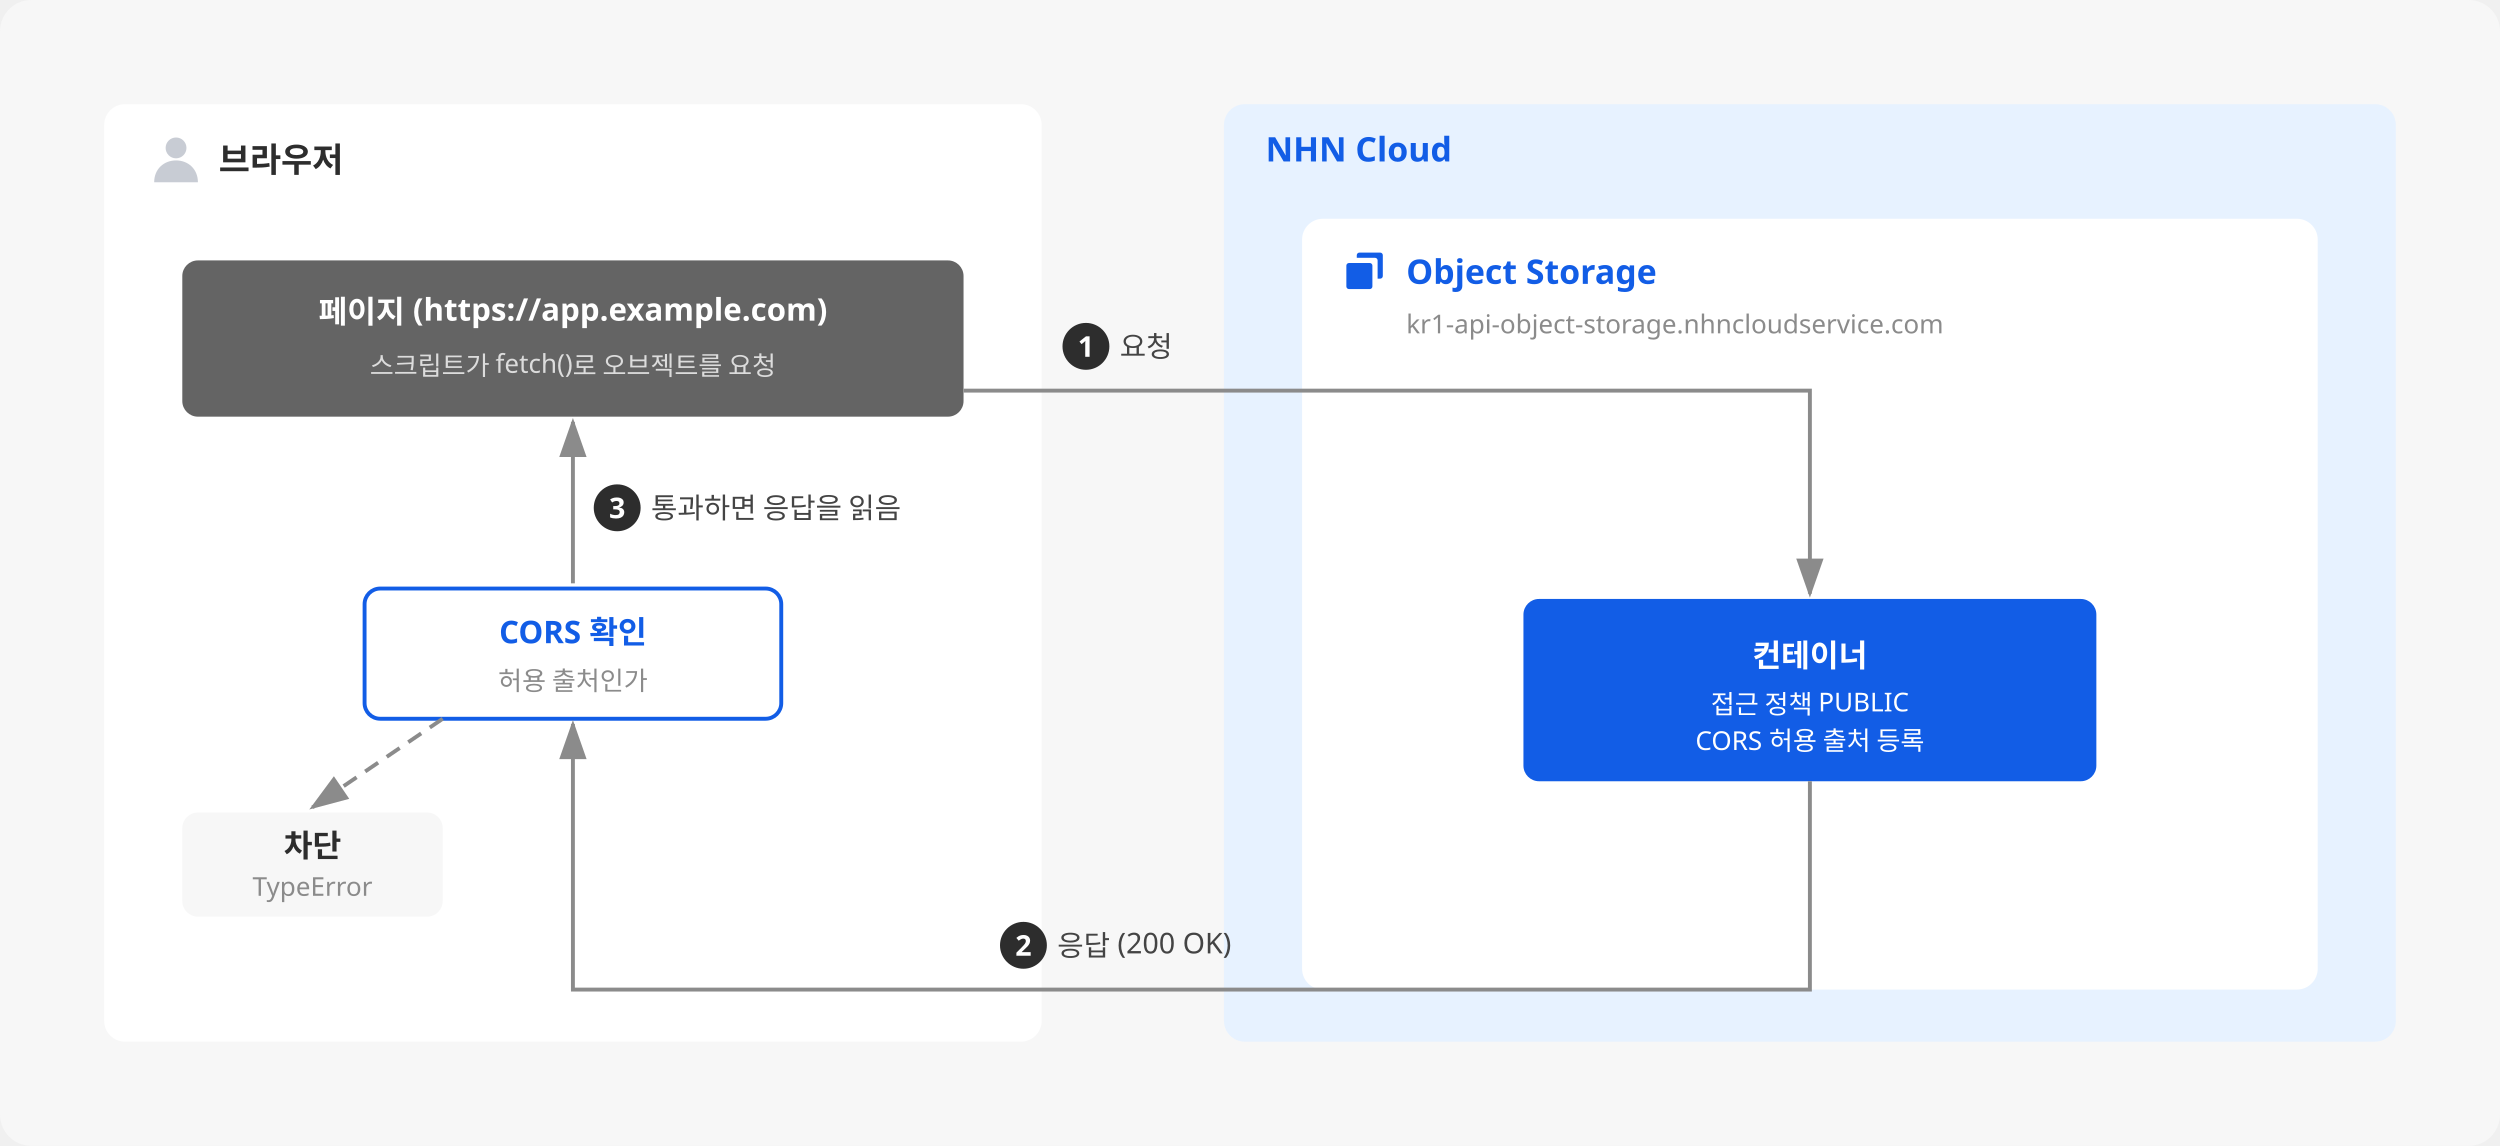
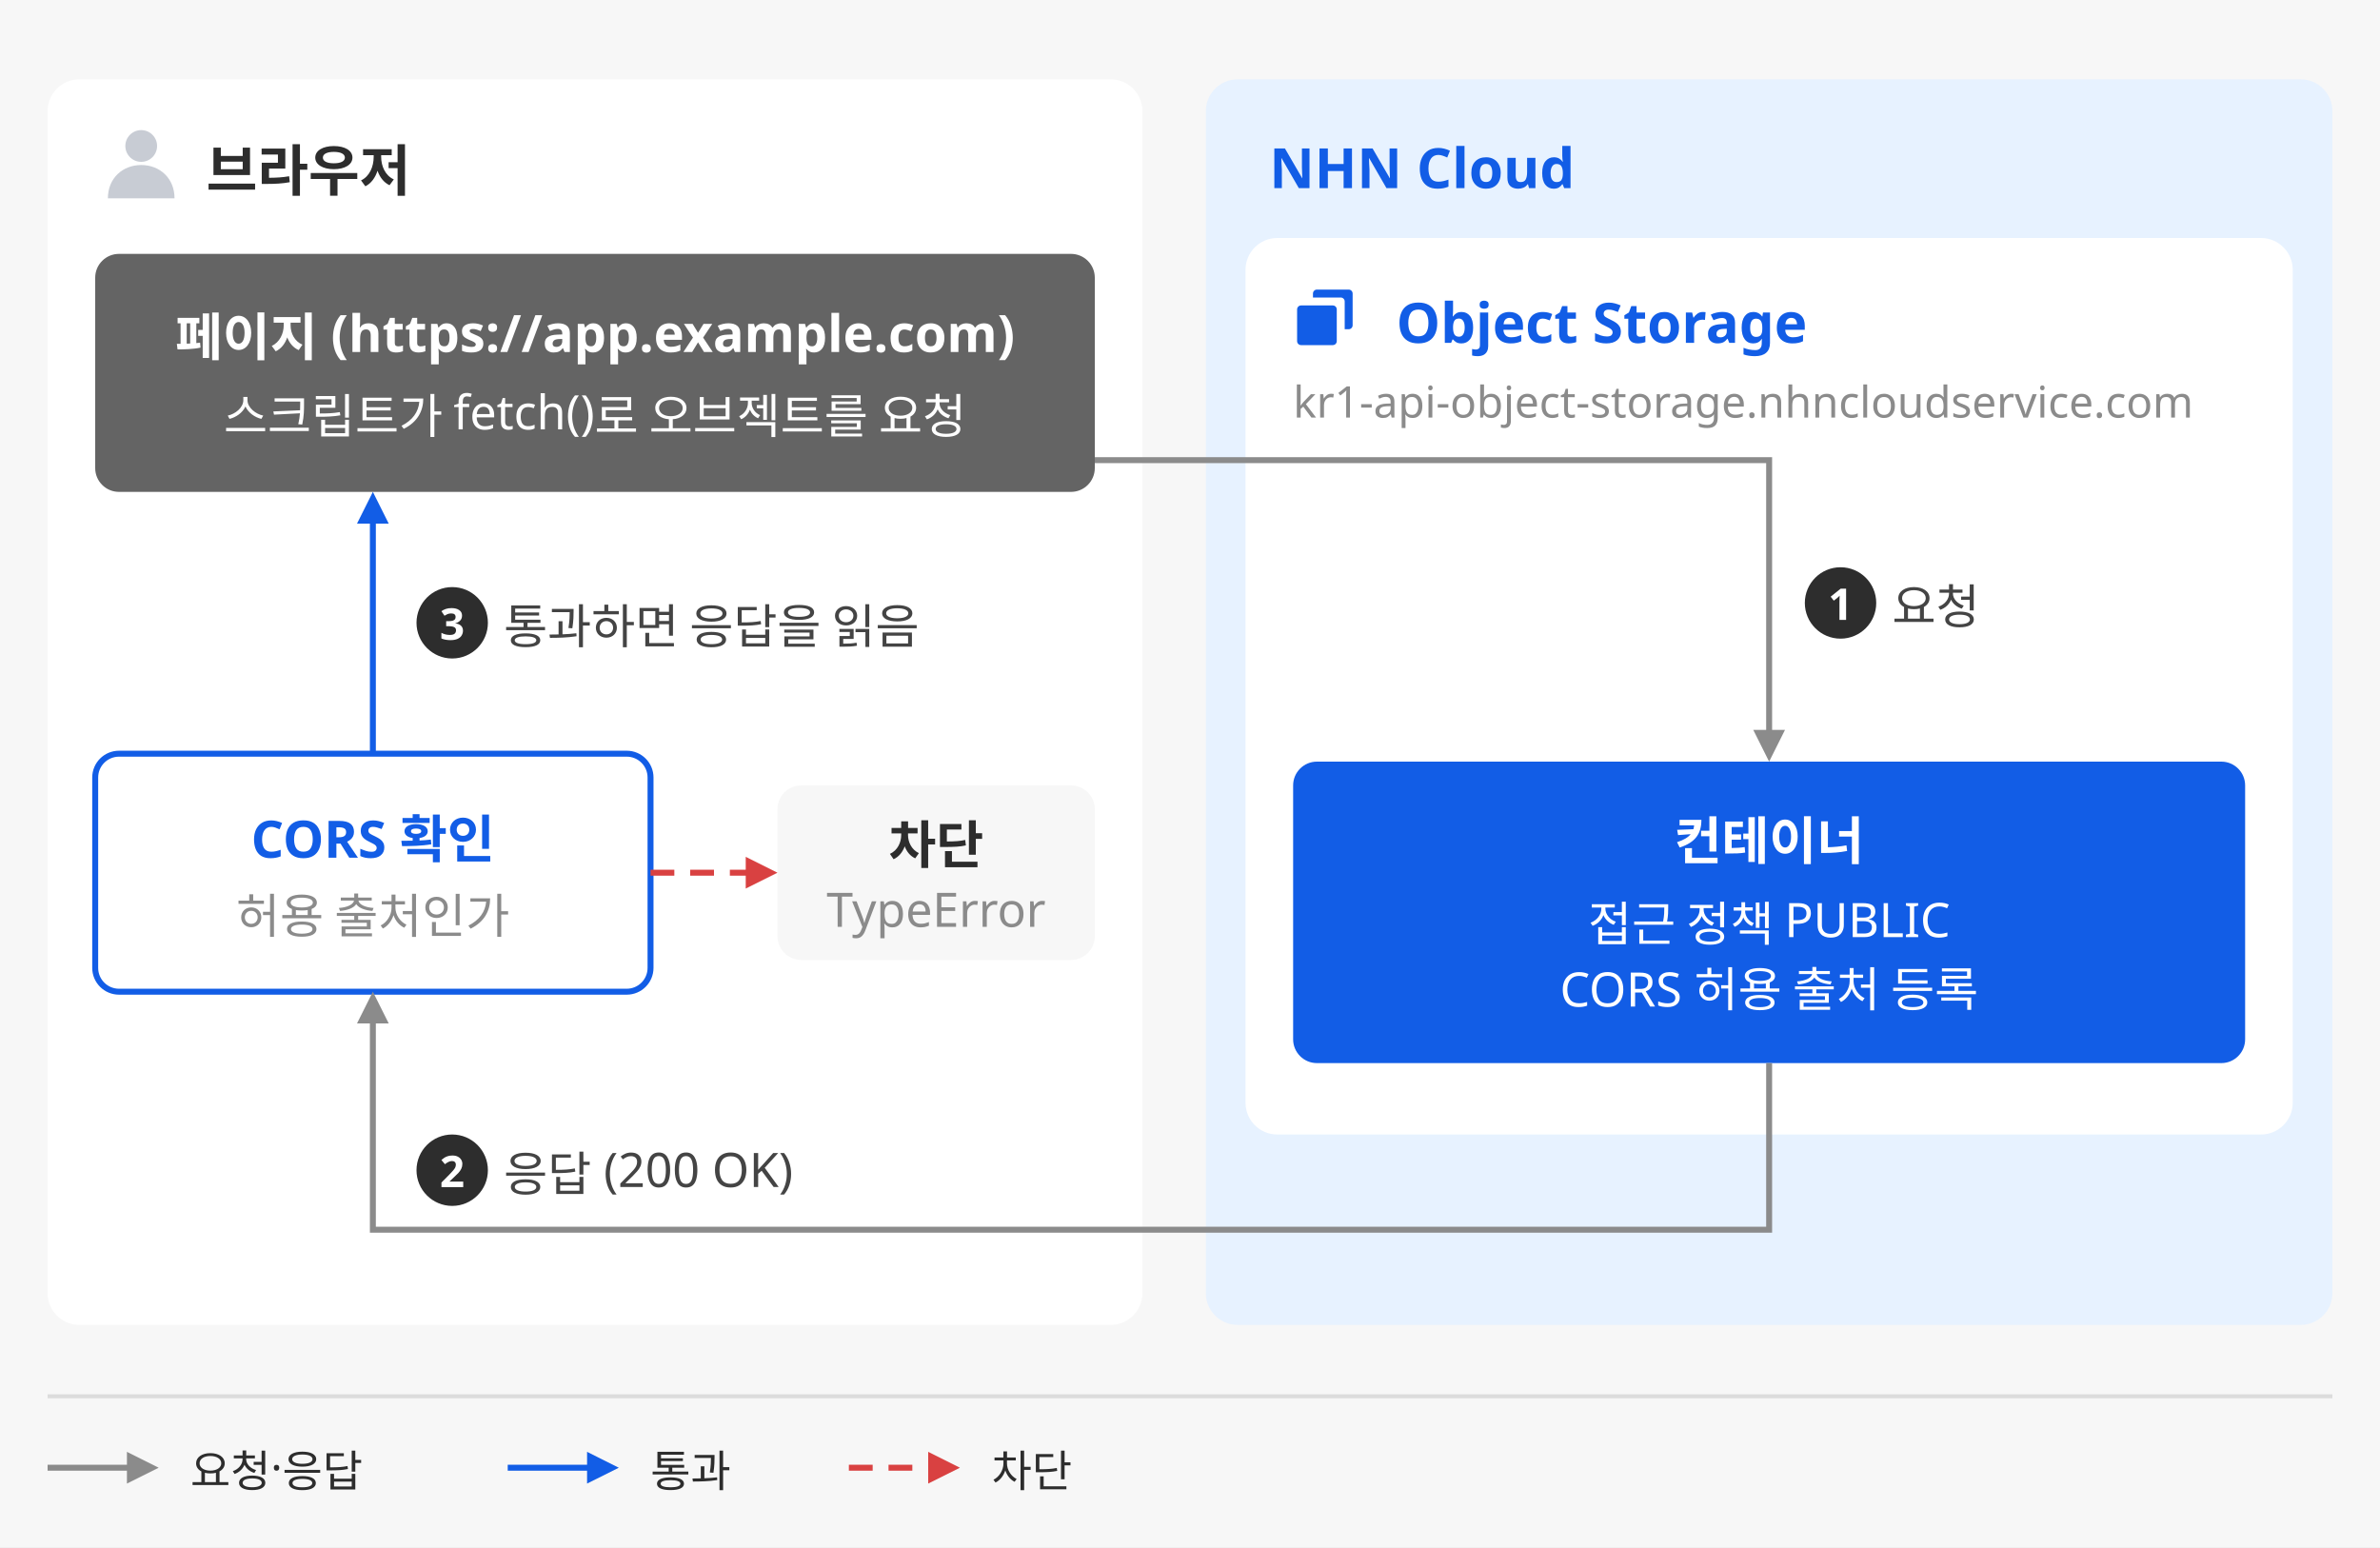
- <svg xmlns="http://www.w3.org/2000/svg" viewBox="0 0 960 440" font-family="'Pretendard', sans-serif" role="img" aria-labelledby="title desc">
-   <rect width="960" height="440" rx="12" fill="#F7F7F7" />
-   <defs>
-     <marker id="arrow" markerWidth="10" markerHeight="7" refX="9" refY="3.5" orient="auto">
-       <polygon points="0 0, 10 3.5, 0 7" fill="#8B8B8B" />
-     </marker>
-   </defs>
-   <rect x="40" y="40" width="360" height="360" rx="8" fill="#FFFFFF" />
-   <g transform="translate(56, 50) scale(0.4)">
+ <svg xmlns="http://www.w3.org/2000/svg" viewBox="0 0 600 390" width="600" height="390" font-family="'Pretendard', sans-serif" role="img" aria-labelledby="title desc">
+   <rect width="600" height="390" fill="#F7F7F7" />
+   <rect x="12" y="20" width="276" height="314" rx="8" fill="#FFFFFF" />
+   <g transform="translate(24, 30) scale(0.4)">
    <circle cx="29" cy="17" r="10" fill="#C8CCD4" />
    <path fill-rule="evenodd" clip-rule="evenodd" d="M50 50C50 37.217 40.598 29 29 29C17.402 29 8 37.217 8 50H50Z" fill="#C8CCD4" />
  </g>
-   <text x="84" y="66" fill="#2D2D2D" font-size="13" font-weight="700">브라우저</text>
-   <rect x="70" y="100" width="300" height="60" rx="6" fill="#646464" />
-   <text x="220" y="124" text-anchor="middle" fill="#FFFFFF" font-size="12" font-weight="600">페이지 (https://app.example.com)</text>
-   <text x="220" y="144" text-anchor="middle" fill="#DCDCDC" font-size="10">스크립트가 fetch()로 오브젝트를 요청</text>
-   <rect x="140" y="226" width="160" height="50" rx="6" fill="none" stroke="#125DE6" stroke-width="1.5" />
-   <text x="220" y="247" text-anchor="middle" fill="#125DE6" font-size="12" font-weight="600">CORS 확인</text>
-   <text x="220" y="265" text-anchor="middle" fill="#8B8B8B" font-size="10">허용 출처인가</text>
-   <line x1="220" y1="224" x2="220" y2="162" stroke="#8B8B8B" stroke-width="1.5" marker-end="url(#arrow)" />
-   <rect x="228" y="186" width="18" height="18" rx="9" fill="#2D2D2D" />
-   <text x="237" y="199" text-anchor="middle" fill="#FFFFFF" font-size="11" font-weight="700">3</text>
-   <text x="250" y="199" fill="#444444" font-size="11">통과하면 응답을 읽음</text>
-   <line x1="170" y1="276" x2="120" y2="310" stroke="#8B8B8B" stroke-width="1.5" stroke-dasharray="6,4" marker-end="url(#arrow)" />
-   <rect x="70" y="312" width="100" height="40" rx="6" fill="#F7F7F7" />
-   <text x="120" y="329" text-anchor="middle" fill="#2D2D2D" font-size="12" font-weight="600">차단</text>
-   <text x="120" y="344" text-anchor="middle" fill="#8B8B8B" font-size="10">TypeError</text>
-   <rect x="470" y="40" width="450" height="360" rx="8" fill="#E7F2FF" />
-   <text x="486" y="62" fill="#125DE6" font-size="13" font-weight="700">NHN Cloud</text>
-   <rect x="500" y="84" width="390" height="296" rx="8" fill="#FFFFFF" />
-   <g transform="translate(514, 94) scale(0.5)">
+   <text x="52" y="42" dominant-baseline="central" font-size="14" font-weight="bold" fill="#2D2D2D">브라우저</text>
+   <rect x="24" y="64" width="252" height="60" rx="6" fill="#646464" />
+   <text x="150" y="84" text-anchor="middle" dominant-baseline="central" font-size="13" font-weight="600" fill="#FFFFFF">페이지 (https://app.example.com)</text>
+   <text x="150" y="104" text-anchor="middle" dominant-baseline="central" font-size="12" fill="#FFFFFF">스크립트가 fetch()로 오브젝트를 요청</text>
+   <rect x="24" y="190" width="140" height="60" rx="6" fill="none" stroke="#125DE6" stroke-width="1.5" />
+   <text x="94" y="210" text-anchor="middle" dominant-baseline="central" font-size="13" font-weight="600" fill="#125DE6">CORS 확인</text>
+   <text x="94" y="230" text-anchor="middle" dominant-baseline="central" font-size="12" fill="#8B8B8B">허용 출처인가</text>
+   <path d="M 94 190 L 94 131" fill="none" stroke="#125DE6" stroke-width="1.5" />
+   <polygon points="94,124 98,132 90,132" fill="#125DE6" />
+   <circle cx="114" cy="157" r="9" fill="#2D2D2D" />
+   <text x="114" y="157" text-anchor="middle" dominant-baseline="central" font-size="11" font-weight="bold" fill="#FFFFFF">3</text>
+   <text x="127" y="157" dominant-baseline="central" font-size="12" fill="#444444">통과하면 응답을 읽음</text>
+   <rect x="196" y="198" width="80" height="44" rx="6" fill="#F7F7F7" />
+   <text x="236" y="212" text-anchor="middle" dominant-baseline="central" font-size="13" font-weight="600" fill="#2D2D2D">차단</text>
+   <text x="236" y="229" text-anchor="middle" dominant-baseline="central" font-size="12" fill="#8B8B8B">TypeError</text>
+   <path d="M 164 220 L 189 220" fill="none" stroke="#D94141" stroke-width="1.5" stroke-dasharray="6,4" />
+   <polygon points="196,220 188,224 188,216" fill="#D94141" />
+   <rect x="304" y="20" width="284" height="314" rx="8" fill="#E7F2FF" />
+   <text x="320" y="42" dominant-baseline="central" font-size="14" font-weight="bold" fill="#125DE6">NHN Cloud</text>
+   <rect x="314" y="60" width="264" height="226" rx="8" fill="#FFFFFF" />
+   <g transform="translate(324, 70) scale(0.5)">
    <path fill-rule="evenodd" clip-rule="evenodd" d="M14 8C14 6.895 14.895 6 16 6H32C33.105 6 34 6.895 34 8V24C34 25.105 33.105 26 32 26H30V12C30 10.895 29.105 10 28 10H14V8Z" fill="#125DE6" />
    <path fill-rule="evenodd" clip-rule="evenodd" d="M8 14C6.895 14 6 14.895 6 16V32C6 33.105 6.895 34 8 34H24C25.105 34 26 33.105 26 32V16C26 14.895 25.105 14 24 14H8Z" fill="#125DE6" />
  </g>
-   <text x="540" y="109" fill="#125DE6" font-size="13" font-weight="700">Object Storage</text>
-   <text x="540" y="128" fill="#8B8B8B" font-size="10">kr1-api-object-storage.nhncloudservice.com</text>
-   <rect x="585" y="230" width="220" height="70" rx="6" fill="#125DE6" />
-   <text x="695" y="256" text-anchor="middle" fill="#FFFFFF" font-size="12" font-weight="600">컨테이너</text>
-   <text x="695" y="274" text-anchor="middle" fill="#FFFFFF" font-size="10">접근 정책 PUBLIC</text>
-   <text x="695" y="288" text-anchor="middle" fill="#FFFFFF" font-size="10">CORS 허용 출처 등록</text>
-   <path d="M 370 150 L 695 150 L 695 228" fill="none" stroke="#8B8B8B" stroke-width="1.5" marker-end="url(#arrow)" />
-   <rect x="408" y="124" width="18" height="18" rx="9" fill="#2D2D2D" />
-   <text x="417" y="137" text-anchor="middle" fill="#FFFFFF" font-size="11" font-weight="700">1</text>
-   <text x="430" y="137" fill="#444444" font-size="11">요청</text>
-   <path d="M 695 300 L 695 380 L 220 380 L 220 278" fill="none" stroke="#8B8B8B" stroke-width="1.5" marker-end="url(#arrow)" />
-   <rect x="384" y="354" width="18" height="18" rx="9" fill="#2D2D2D" />
-   <text x="393" y="367" text-anchor="middle" fill="#FFFFFF" font-size="11" font-weight="700">2</text>
-   <text x="406" y="367" fill="#444444" font-size="11">응답 (200 OK)</text>
+   <text x="352" y="81" dominant-baseline="central" font-size="14" font-weight="bold" fill="#125DE6">Object Storage</text>
+   <text x="326" y="101" dominant-baseline="central" font-size="11" fill="#8B8B8B">kr1-api-object-storage.nhncloudservice.com</text>
+   <rect x="326" y="192" width="240" height="76" rx="6" fill="#125DE6" />
+   <text x="446" y="211" text-anchor="middle" dominant-baseline="central" font-size="13" font-weight="600" fill="#FFFFFF">컨테이너</text>
+   <text x="446" y="232" text-anchor="middle" dominant-baseline="central" font-size="12" fill="#FFFFFF">접근 정책 PUBLIC</text>
+   <text x="446" y="248" text-anchor="middle" dominant-baseline="central" font-size="12" fill="#FFFFFF">CORS 허용 출처 등록</text>
+   <path d="M 276 116 L 446 116 L 446 185" fill="none" stroke="#8B8B8B" stroke-width="1.5" />
+   <polygon points="446,192 442,184 450,184" fill="#8B8B8B" />
+   <circle cx="464" cy="152" r="9" fill="#2D2D2D" />
+   <text x="464" y="152" text-anchor="middle" dominant-baseline="central" font-size="11" font-weight="bold" fill="#FFFFFF">1</text>
+   <text x="477" y="152" dominant-baseline="central" font-size="12" fill="#444444">요청</text>
+   <path d="M 446 268 L 446 310 L 94 310 L 94 257" fill="none" stroke="#8B8B8B" stroke-width="1.5" />
+   <polygon points="94,250 98,258 90,258" fill="#8B8B8B" />
+   <circle cx="114" cy="295" r="9" fill="#2D2D2D" />
+   <text x="114" y="295" text-anchor="middle" dominant-baseline="central" font-size="11" font-weight="bold" fill="#FFFFFF">2</text>
+   <text x="127" y="295" dominant-baseline="central" font-size="12" fill="#444444">응답 (200 OK)</text>
+   <line x1="12" y1="352" x2="588" y2="352" stroke="#DCDCDC" stroke-width="1" />
+   <path d="M 12 370 L 33 370" fill="none" stroke="#8B8B8B" stroke-width="1.5" />
+   <polygon points="40,370 32,374 32,366" fill="#8B8B8B" />
+   <text x="48" y="370" dominant-baseline="central" font-size="11" fill="#2D2D2D">요청·응답</text>
+   <path d="M 128 370 L 149 370" fill="none" stroke="#125DE6" stroke-width="1.5" />
+   <polygon points="156,370 148,374 148,366" fill="#125DE6" />
+   <text x="164" y="370" dominant-baseline="central" font-size="11" fill="#2D2D2D">통과</text>
+   <path d="M 214 370 L 235 370" fill="none" stroke="#D94141" stroke-width="1.5" stroke-dasharray="6,4" />
+   <polygon points="242,370 234,374 234,366" fill="#D94141" />
+   <text x="250" y="370" dominant-baseline="central" font-size="11" fill="#2D2D2D">차단</text>
</svg>
